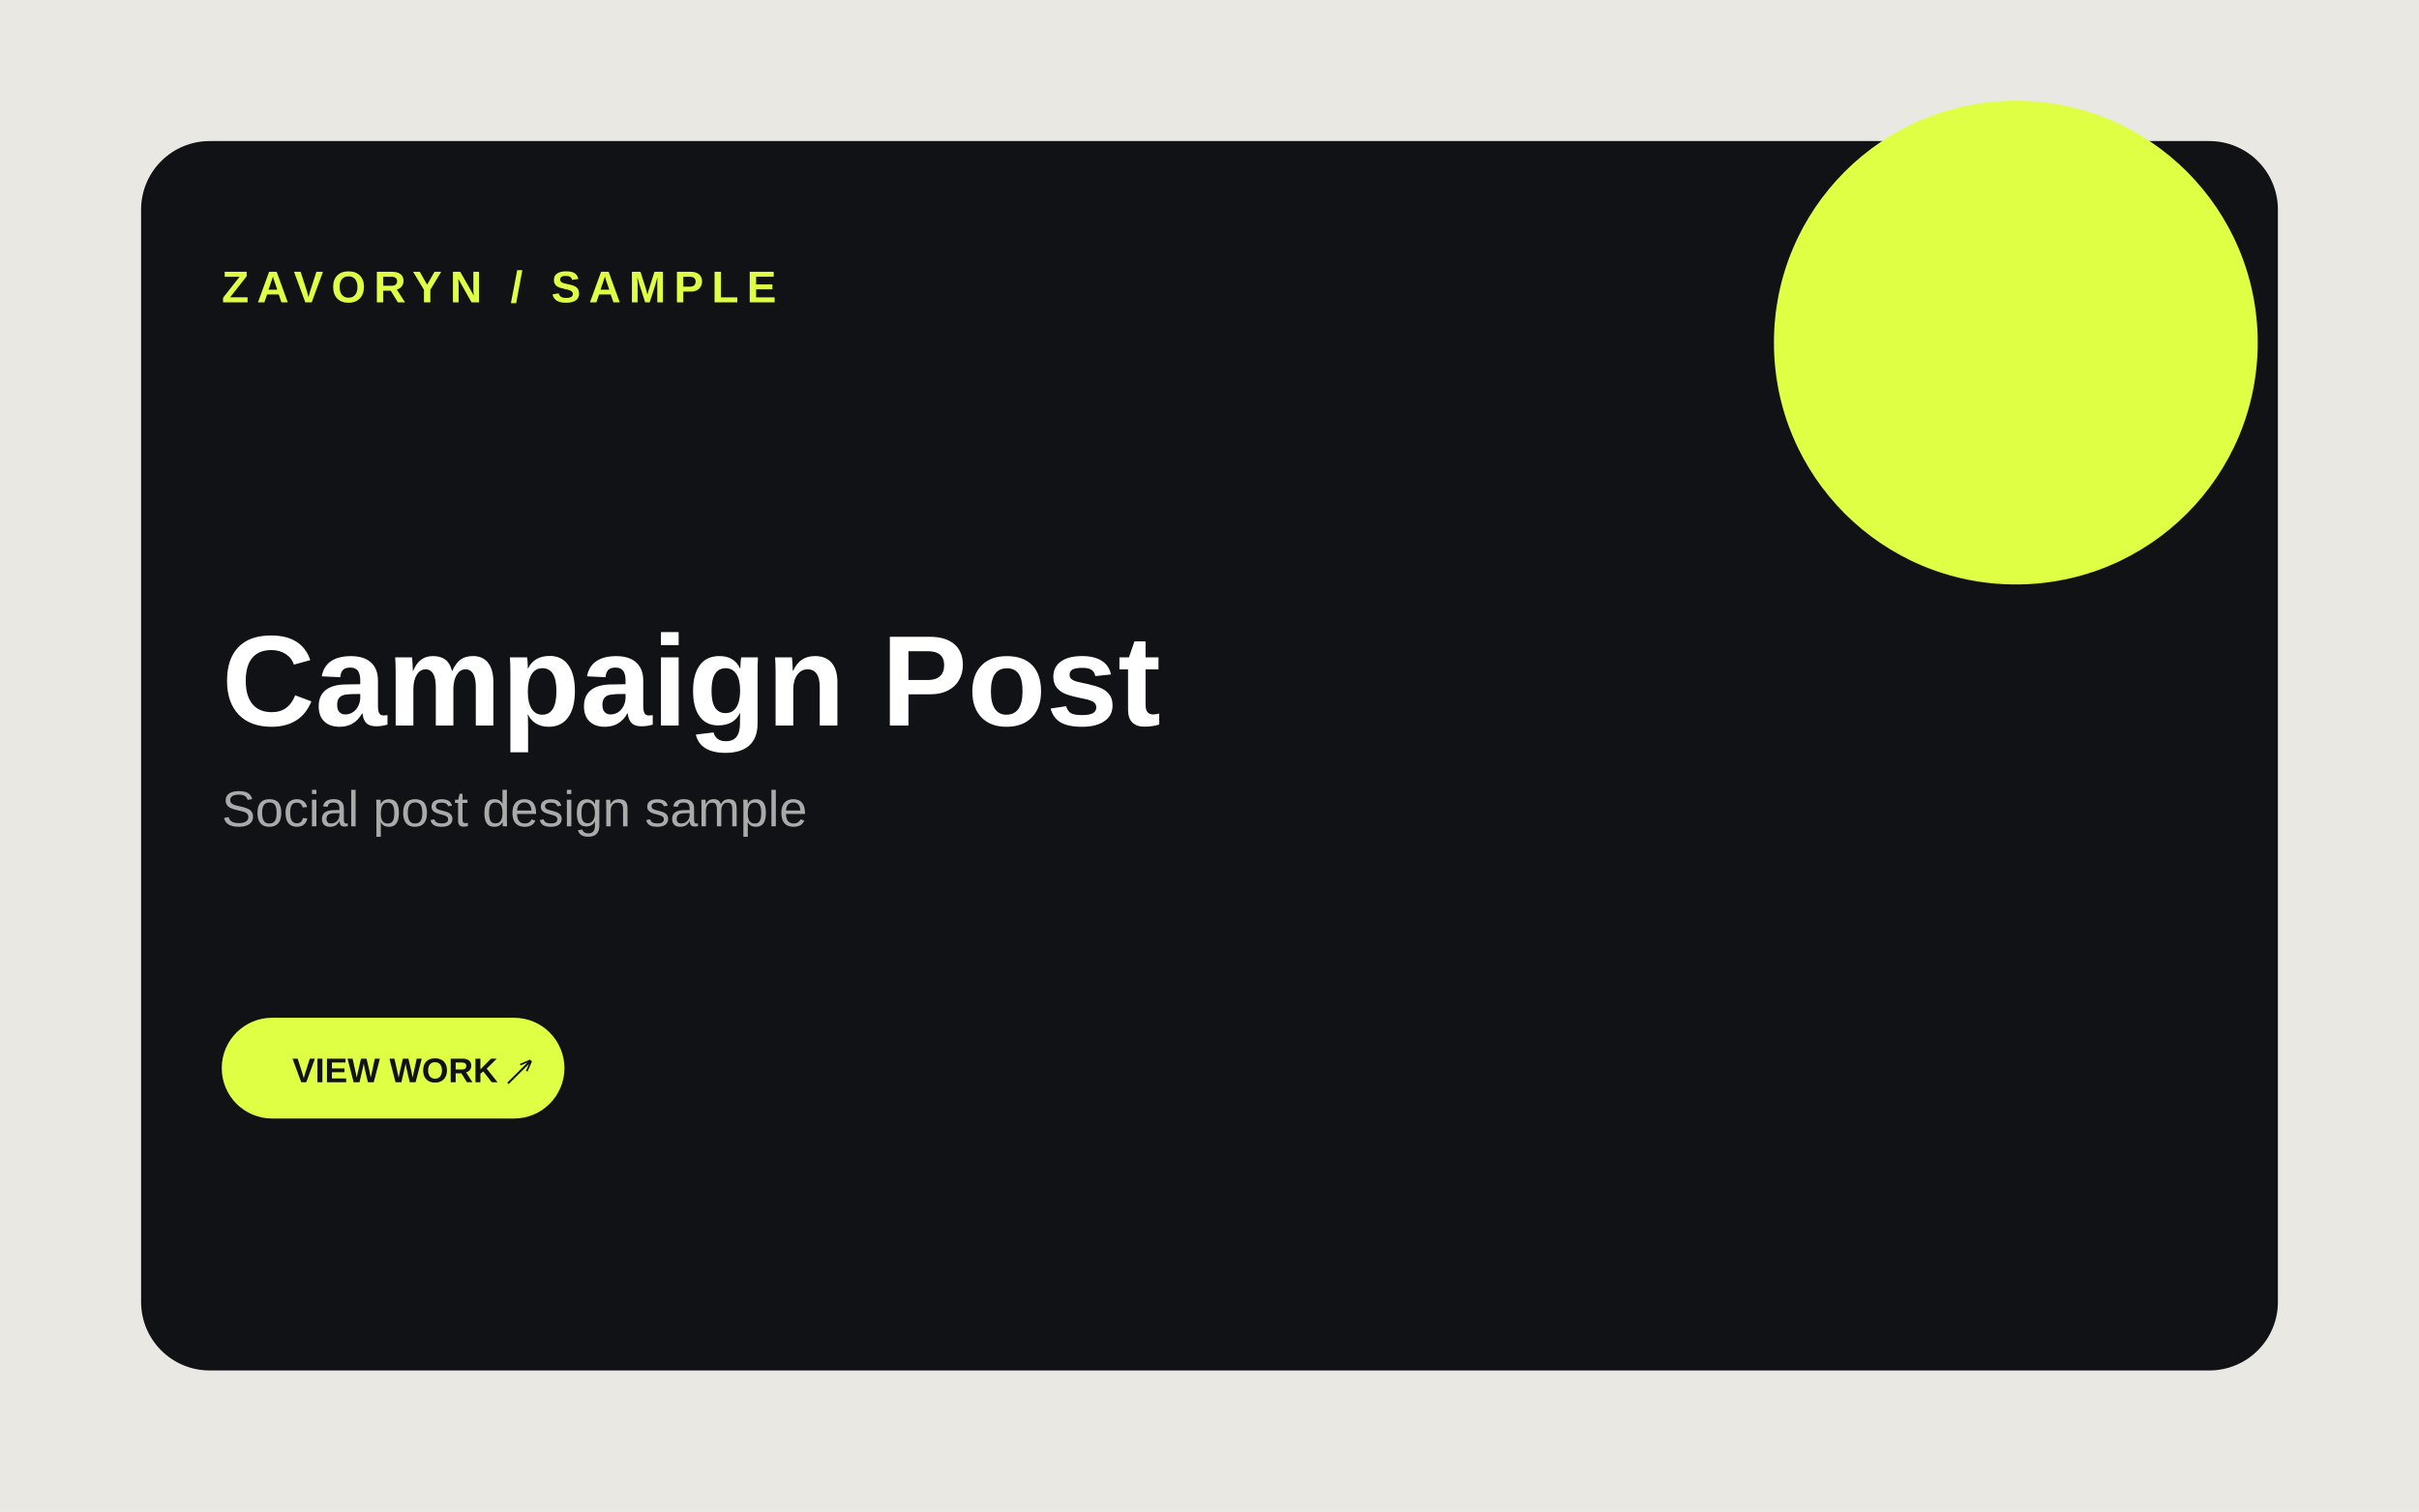
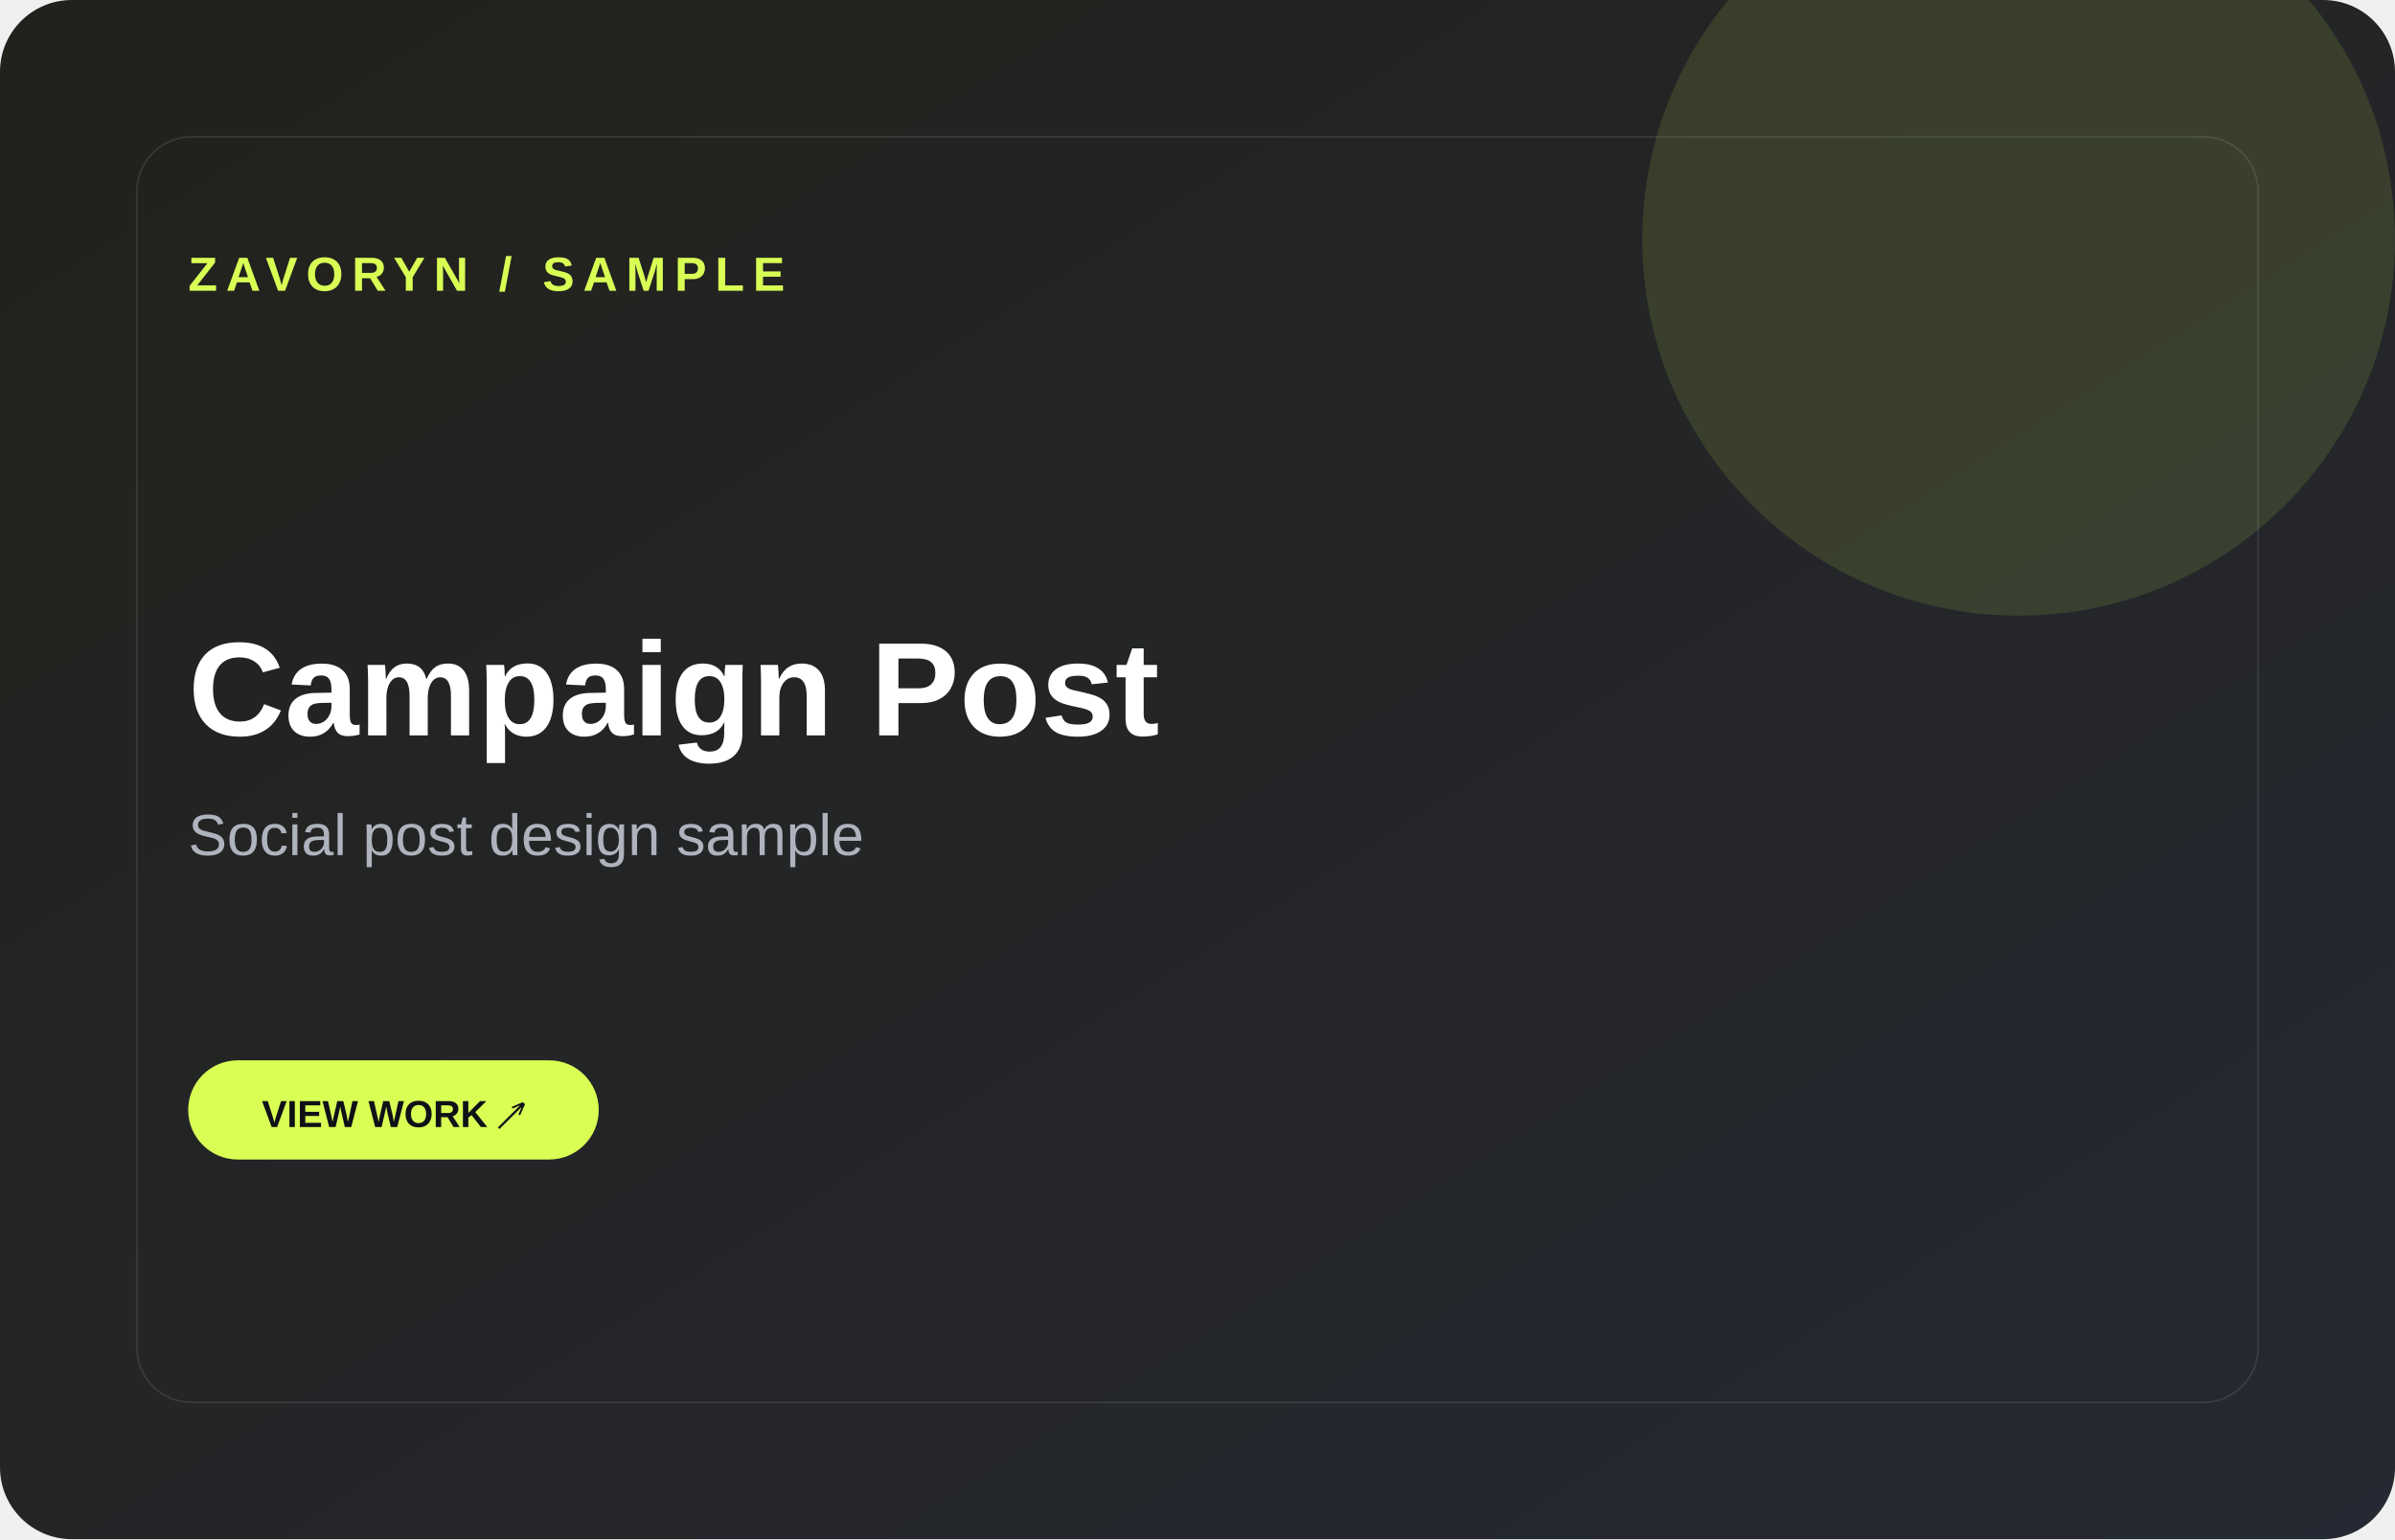
- <svg xmlns="http://www.w3.org/2000/svg" viewBox="0 0 1200 750">
-   <rect width="1200" height="750" fill="#e9e8e2" />
-   <rect x="70" y="70" width="1060" height="610" rx="34" fill="#111216" />
-   <circle cx="1000" cy="170" r="120" fill="#dfff45" />
-   <text x="110" y="150" fill="#dfff45" font-family="Arial" font-size="22" font-weight="700" letter-spacing="4">ZAVORYN / SAMPLE</text>
-   <text x="110" y="360" fill="#fff" font-family="Arial" font-size="64" font-weight="700">Campaign Post</text>
-   <text x="110" y="410" fill="#aaa" font-family="Arial" font-size="25">Social post design sample</text>
-   <rect x="110" y="505" width="170" height="50" rx="25" fill="#dfff45" />
-   <text x="145" y="537" fill="#111216" font-family="Arial" font-size="17" font-weight="700">VIEW WORK ↗</text>
+ <svg xmlns="http://www.w3.org/2000/svg" width="1400" height="900" viewBox="0 0 1400 900">
+   <defs>
+     <linearGradient id="g" x1="0" y1="0" x2="1" y2="1">
+       <stop stop-color="#22211b" />
+       <stop offset="1" stop-color="#252933" />
+     </linearGradient>
+   </defs>
+   <rect width="1400" height="900" rx="42" fill="url(#g)" />
+   <circle cx="1180" cy="140" r="220" fill="#d9ff55" opacity=".12" />
+   <rect x="80" y="80" width="1240" height="740" rx="32" fill="none" stroke="#ffffff" opacity=".1" />
+   <text x="110" y="170" fill="#d9ff55" font-family="Arial" font-size="28" font-weight="700" letter-spacing="5">ZAVORYN / SAMPLE</text>
+   <text x="110" y="430" fill="#fff" font-family="Arial" font-size="78" font-weight="700">Campaign Post</text>
+   <text x="110" y="500" fill="#aeb3bd" font-family="Arial" font-size="34">Social post design sample</text>
+   <rect x="110" y="620" width="240" height="58" rx="29" fill="#d9ff55" />
+   <text x="230" y="659" text-anchor="middle" fill="#101116" font-family="Arial" font-size="22" font-weight="700">VIEW WORK ↗</text>
</svg>
